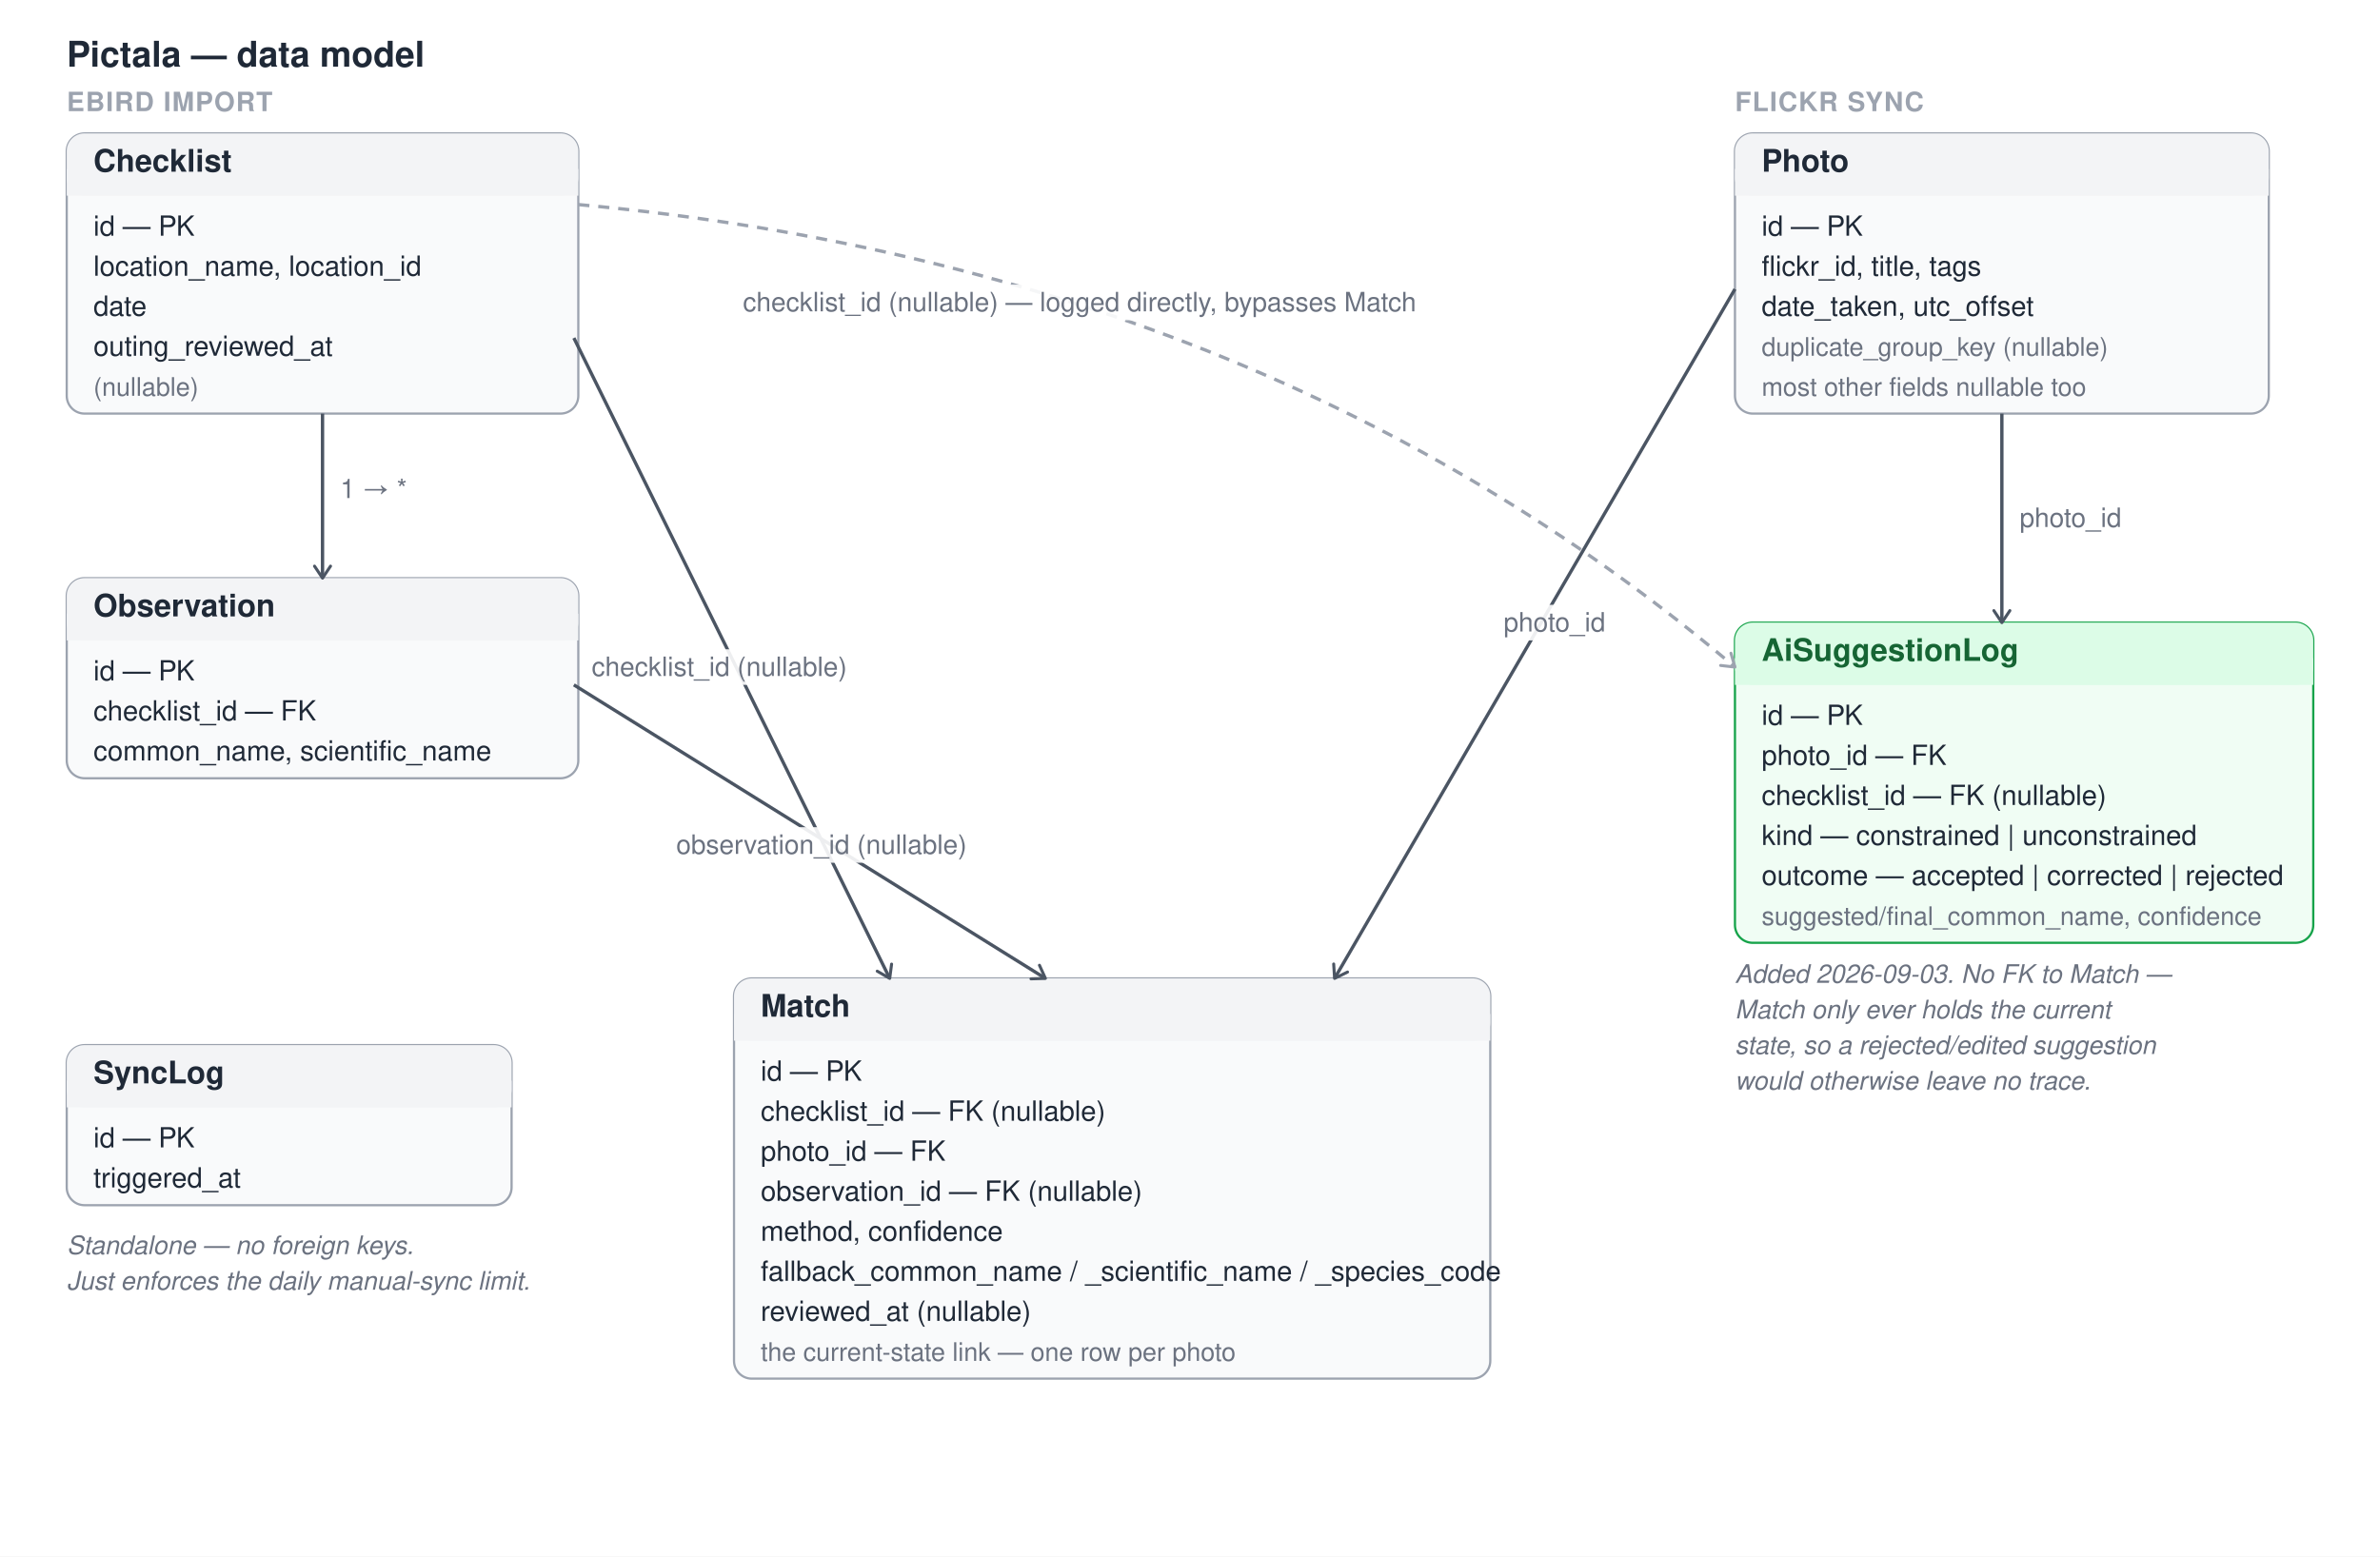
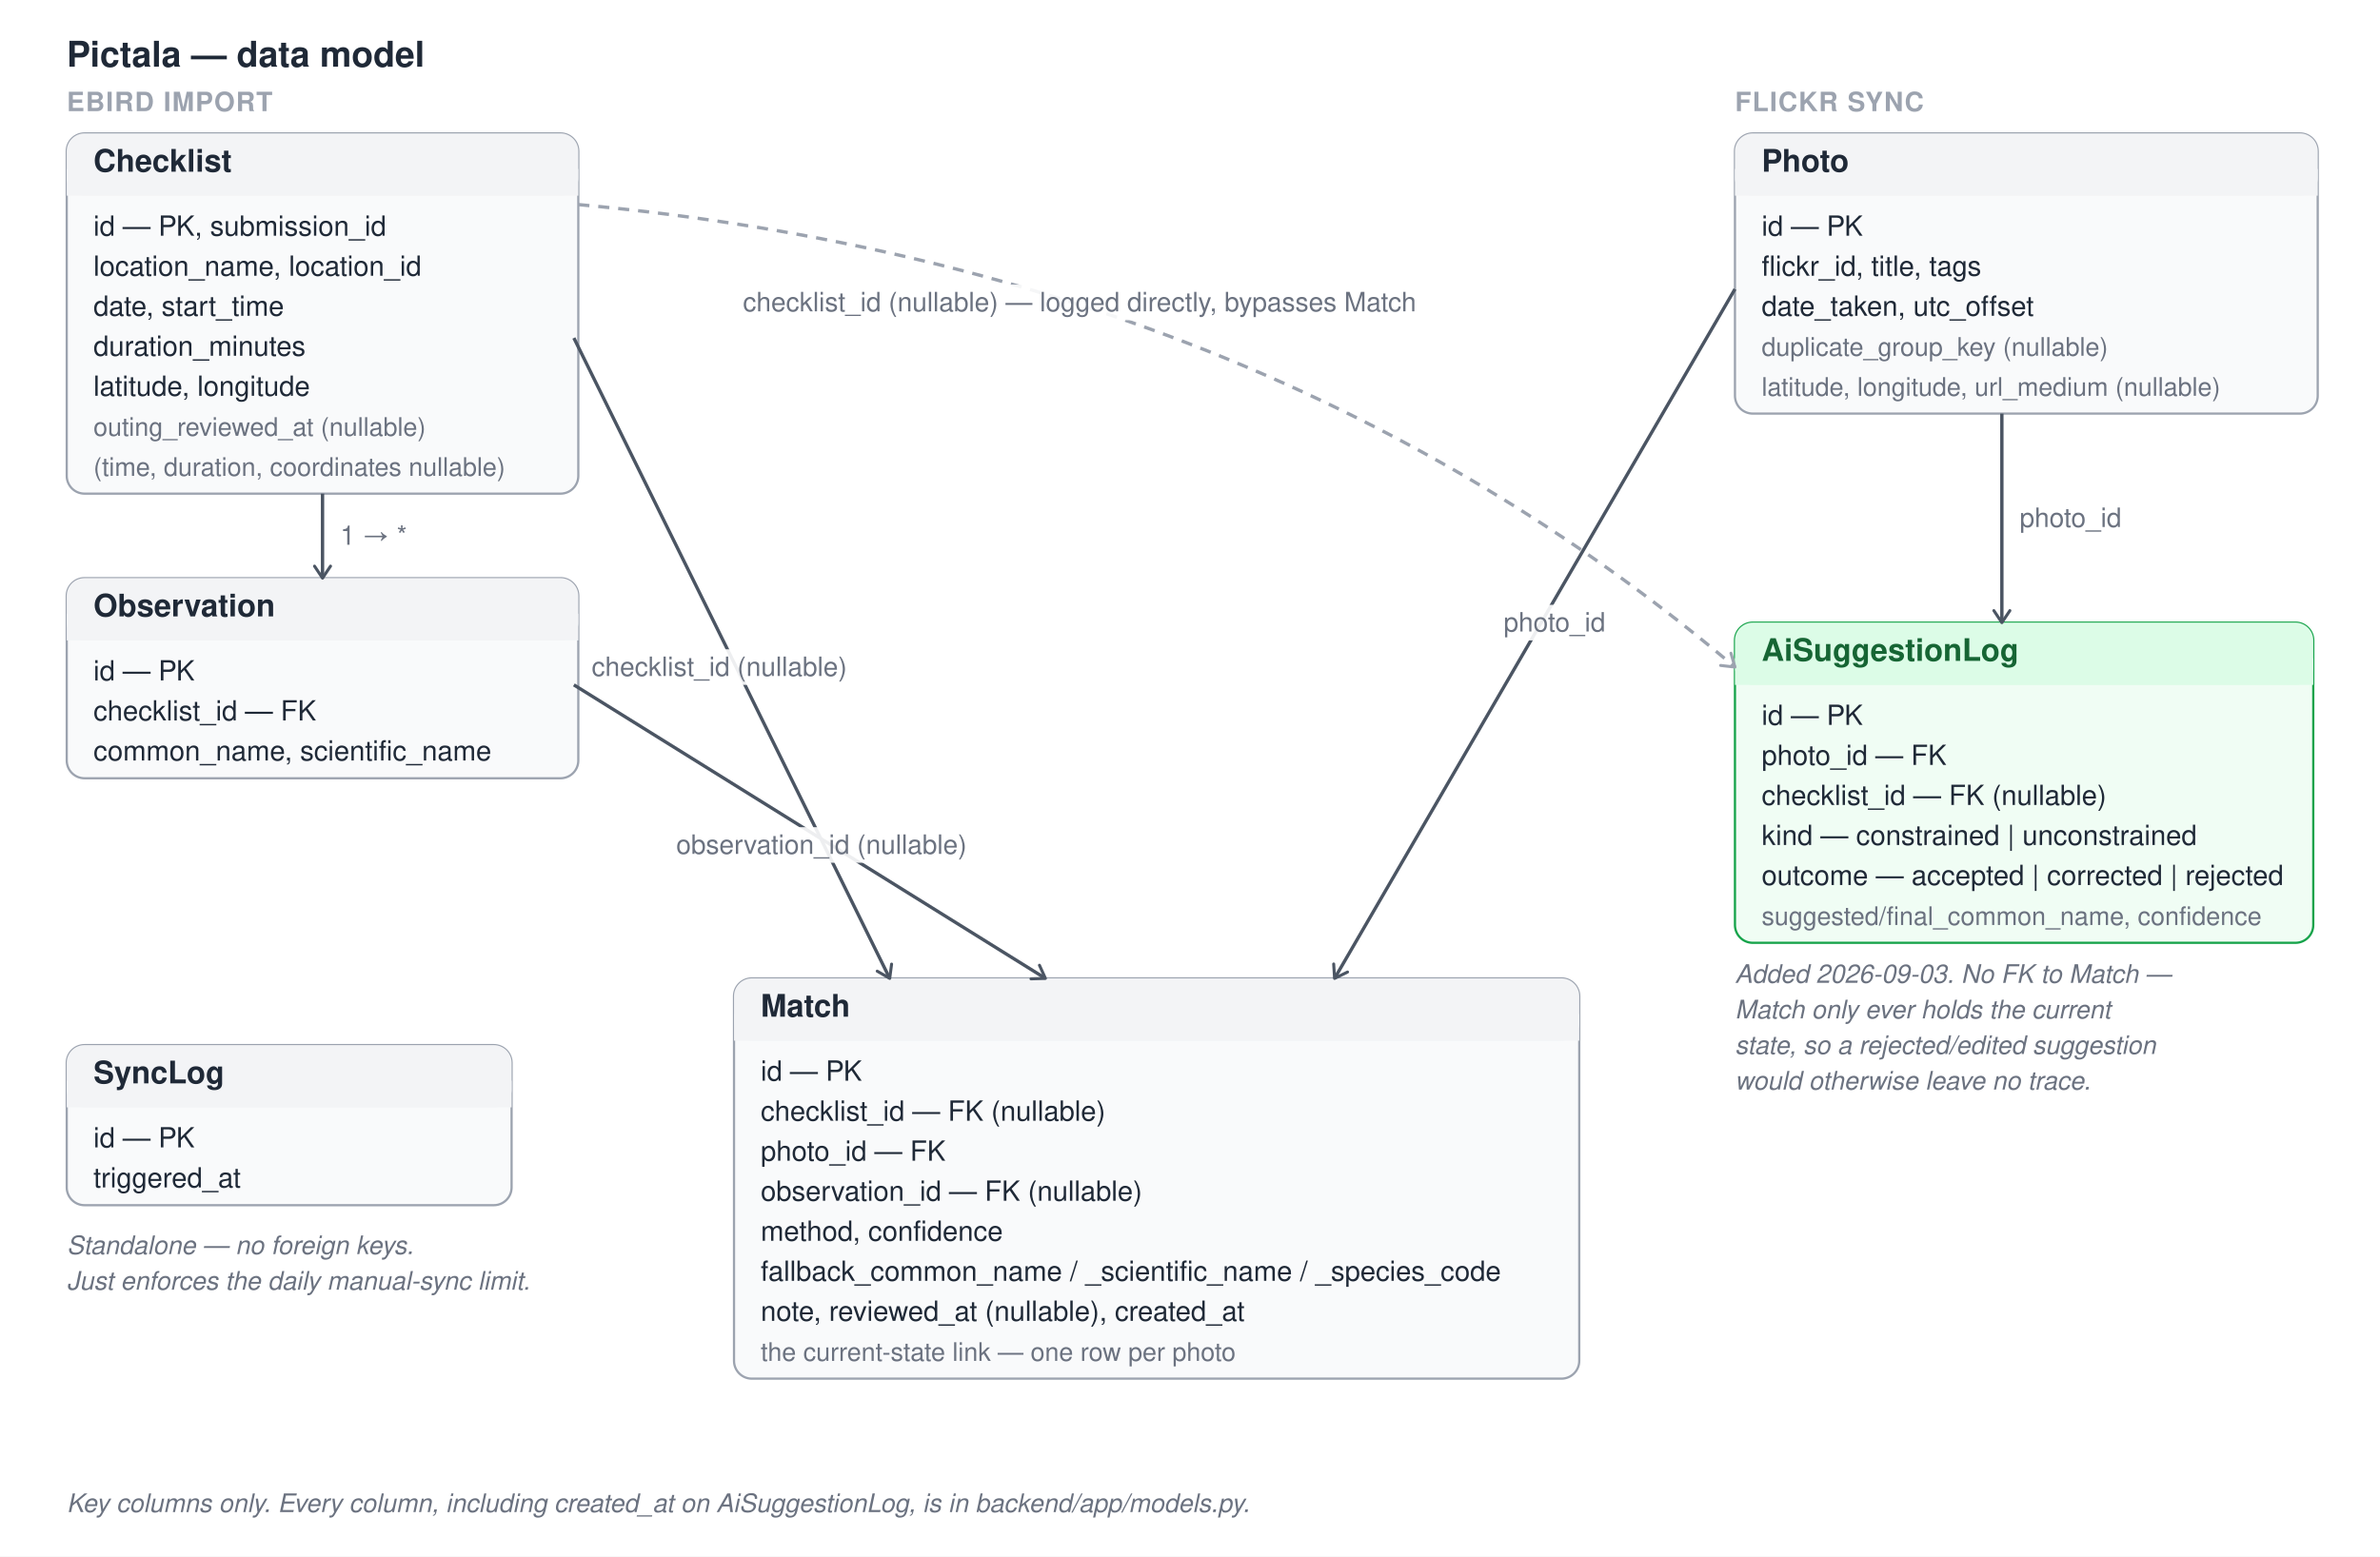
<svg xmlns="http://www.w3.org/2000/svg" width="1070" height="700" viewBox="0 0 1070 700" role="img">
  <style>
  text { font-family: -apple-system, BlinkMacSystemFont, 'Segoe UI', Helvetica, Arial, sans-serif; }
  .t { font-size: 12.5px; fill: #1f2937; }
  .tm { font-size: 11.5px; fill: #6b7280; }
  .ts { font-size: 12px; fill: #6b7280; }
  .th { font-size: 14px; font-weight: 600; fill: #1f2937; }
  .group-label { font-size: 12px; font-weight: 600; fill: #9ca3af; letter-spacing: 0.04em; }
  .box rect.card { fill: #f9fafb; stroke: #9ca3af; }
  .box rect.head { fill: #f3f4f6; stroke: none; }
  .c-green rect.card { fill: #f0fdf4; stroke: #16a34a; }
  .c-green rect.head { fill: #dcfce7; stroke: none; }
  .c-green .th { fill: #166534; }
  .arr { stroke: #4b5563; stroke-width: 1.5; fill: none; }
  .arr-dashed { stroke: #9ca3af; stroke-width: 1.5; stroke-dasharray: 5 4; fill: none; }
  .note { font-size: 11.5px; fill: #6b7280; font-style: italic; }
  .lbl-bg { fill: #ffffff; opacity: 0.9; }
</style>
  <defs>
    <marker id="arrow" viewBox="0 0 10 10" refX="8" refY="5" markerWidth="6" markerHeight="6" orient="auto-start-reverse">
      <path d="M2 1L8 5L2 9" fill="none" stroke="#4b5563" stroke-width="1.5" stroke-linecap="round" stroke-linejoin="round" />
    </marker>
    <marker id="arrow-g" viewBox="0 0 10 10" refX="8" refY="5" markerWidth="6" markerHeight="6" orient="auto-start-reverse">
      <path d="M2 1L8 5L2 9" fill="none" stroke="#9ca3af" stroke-width="1.5" stroke-linecap="round" stroke-linejoin="round" />
    </marker>
  </defs>
  <rect x="0" y="0" width="1070" height="700" fill="#ffffff" />
  <text class="th" x="30" y="30" style="font-size:16px">Pictala — data model</text>
  <text class="group-label" x="30" y="50">EBIRD IMPORT</text>
  <text class="group-label" x="780" y="50">FLICKR SYNC</text>
  <g class="box">
-     <rect class="card" x="30" y="60" width="230" height="126" rx="8" />
+     <rect class="card" x="30" y="60" width="230" height="162" rx="8" />
    <rect class="head" x="30" y="60" width="230" height="28" rx="8" />
    <rect x="30" y="76" width="230" height="12" fill="#f3f4f6" />
    <text class="th" x="42" y="74" dominant-baseline="central">Checklist</text>
-     <text class="t" x="42" y="106">id — PK</text>
+     <text class="t" x="42" y="106">id — PK, submission_id</text>
    <text class="t" x="42" y="124">location_name, location_id</text>
-     <text class="t" x="42" y="142">date</text>
-     <text class="t" x="42" y="160">outing_reviewed_at</text>
-     <text class="tm" x="42" y="178">(nullable)</text>
+     <text class="t" x="42" y="142">date, start_time</text>
+     <text class="t" x="42" y="160">duration_minutes</text>
+     <text class="t" x="42" y="178">latitude, longitude</text>
+     <text class="tm" x="42" y="196">outing_reviewed_at (nullable)</text>
+     <text class="tm" x="42" y="214">(time, duration, coordinates nullable)</text>
  </g>
  <g class="box">
    <rect class="card" x="30" y="260" width="230" height="90" rx="8" />
    <rect class="head" x="30" y="260" width="230" height="28" rx="8" />
    <rect x="30" y="276" width="230" height="12" fill="#f3f4f6" />
    <text class="th" x="42" y="274" dominant-baseline="central">Observation</text>
    <text class="t" x="42" y="306">id — PK</text>
    <text class="t" x="42" y="324">checklist_id — FK</text>
    <text class="t" x="42" y="342">common_name, scientific_name</text>
  </g>
  <g class="box">
    <rect class="card" x="30" y="470" width="200" height="72" rx="8" />
    <rect class="head" x="30" y="470" width="200" height="28" rx="8" />
    <rect x="30" y="486" width="200" height="12" fill="#f3f4f6" />
    <text class="th" x="42" y="484" dominant-baseline="central">SyncLog</text>
    <text class="t" x="42" y="516">id — PK</text>
    <text class="t" x="42" y="534">triggered_at</text>
  </g>
  <text class="note" x="30" y="564">Standalone — no foreign keys.</text>
  <text class="note" x="30" y="580">Just enforces the daily manual-sync limit.</text>
  <g class="box">
-     <rect class="card" x="780" y="60" width="240" height="126" rx="8" />
-     <rect class="head" x="780" y="60" width="240" height="28" rx="8" />
-     <rect x="780" y="76" width="240" height="12" fill="#f3f4f6" />
+     <rect class="card" x="780" y="60" width="262" height="126" rx="8" />
+     <rect class="head" x="780" y="60" width="262" height="28" rx="8" />
+     <rect x="780" y="76" width="262" height="12" fill="#f3f4f6" />
    <text class="th" x="792" y="74" dominant-baseline="central">Photo</text>
    <text class="t" x="792" y="106">id — PK</text>
    <text class="t" x="792" y="124">flickr_id, title, tags</text>
    <text class="t" x="792" y="142">date_taken, utc_offset</text>
    <text class="tm" x="792" y="160">duplicate_group_key (nullable)</text>
-     <text class="tm" x="792" y="178">most other fields nullable too</text>
+     <text class="tm" x="792" y="178">latitude, longitude, url_medium (nullable)</text>
  </g>
  <g class="c-green">
    <rect class="card" x="780" y="280" width="260" height="144" rx="8" />
    <rect class="head" x="780" y="280" width="260" height="28" rx="8" />
    <rect x="780" y="296" width="260" height="12" fill="#dcfce7" />
    <text class="th" x="792" y="294" dominant-baseline="central">AiSuggestionLog</text>
    <text class="t" x="792" y="326">id — PK</text>
    <text class="t" x="792" y="344">photo_id — FK</text>
    <text class="t" x="792" y="362">checklist_id — FK (nullable)</text>
    <text class="t" x="792" y="380">kind — constrained | unconstrained</text>
    <text class="t" x="792" y="398">outcome — accepted | corrected | rejected</text>
    <text class="tm" x="792" y="416">suggested/final_common_name, confidence</text>
  </g>
  <text class="note" x="780" y="442">Added 2026-09-03. No FK to Match —</text>
  <text class="note" x="780" y="458">Match only ever holds the current</text>
  <text class="note" x="780" y="474">state, so a rejected/edited suggestion</text>
  <text class="note" x="780" y="490">would otherwise leave no trace.</text>
  <g class="box">
-     <rect class="card" x="330" y="440" width="340" height="180" rx="8" />
-     <rect class="head" x="330" y="440" width="340" height="28" rx="8" />
-     <rect x="330" y="456" width="340" height="12" fill="#f3f4f6" />
+     <rect class="card" x="330" y="440" width="380" height="180" rx="8" />
+     <rect class="head" x="330" y="440" width="380" height="28" rx="8" />
+     <rect x="330" y="456" width="380" height="12" fill="#f3f4f6" />
    <text class="th" x="342" y="454" dominant-baseline="central">Match</text>
    <text class="t" x="342" y="486">id — PK</text>
    <text class="t" x="342" y="504">checklist_id — FK (nullable)</text>
    <text class="t" x="342" y="522">photo_id — FK</text>
    <text class="t" x="342" y="540">observation_id — FK (nullable)</text>
    <text class="t" x="342" y="558">method, confidence</text>
    <text class="t" x="342" y="576">fallback_common_name / _scientific_name / _species_code</text>
-     <text class="t" x="342" y="594">reviewed_at (nullable)</text>
+     <text class="t" x="342" y="594">note, reviewed_at (nullable), created_at</text>
    <text class="tm" x="342" y="612">the current-state link — one row per photo</text>
  </g>
-   <line x1="145" y1="186" x2="145" y2="260" class="arr" marker-end="url(#arrow)" />
-   <rect class="lbl-bg" x="150" y="212" width="52" height="16" />
-   <text class="ts" x="153" y="224">1 → *</text>
+   <line x1="145" y1="222" x2="145" y2="260" class="arr" marker-end="url(#arrow)" />
+   <rect class="lbl-bg" x="150" y="233" width="52" height="16" />
+   <text class="ts" x="153" y="245">1 → *</text>
  <path d="M258,152 L400,440" class="arr" marker-end="url(#arrow)" />
  <rect class="lbl-bg" x="262" y="292" width="150" height="16" />
  <text class="ts" x="266" y="304">checklist_id (nullable)</text>
  <path d="M258,308 L470,440" class="arr" marker-end="url(#arrow)" />
  <rect class="lbl-bg" x="300" y="372" width="168" height="16" />
  <text class="ts" x="304" y="384">observation_id (nullable)</text>
  <path d="M780,130 L600,440" class="arr" marker-end="url(#arrow)" />
  <rect class="lbl-bg" x="672" y="272" width="66" height="16" />
  <text class="ts" x="676" y="284">photo_id</text>
  <line x1="900" y1="186" x2="900" y2="280" class="arr" marker-end="url(#arrow)" />
  <rect class="lbl-bg" x="905" y="225" width="66" height="16" />
  <text class="ts" x="908" y="237">photo_id</text>
  <path d="M260,92 C 480,112 650,190 780,300" class="arr-dashed" marker-end="url(#arrow-g)" />
  <rect class="lbl-bg" x="330" y="128" width="330" height="16" />
  <text class="ts" x="334" y="140" fill="#9ca3af">checklist_id (nullable) — logged directly, bypasses Match</text>
+   <text class="note" x="30" y="680">Key columns only. Every column, including created_at on AiSuggestionLog, is in backend/app/models.py.</text>
</svg>
